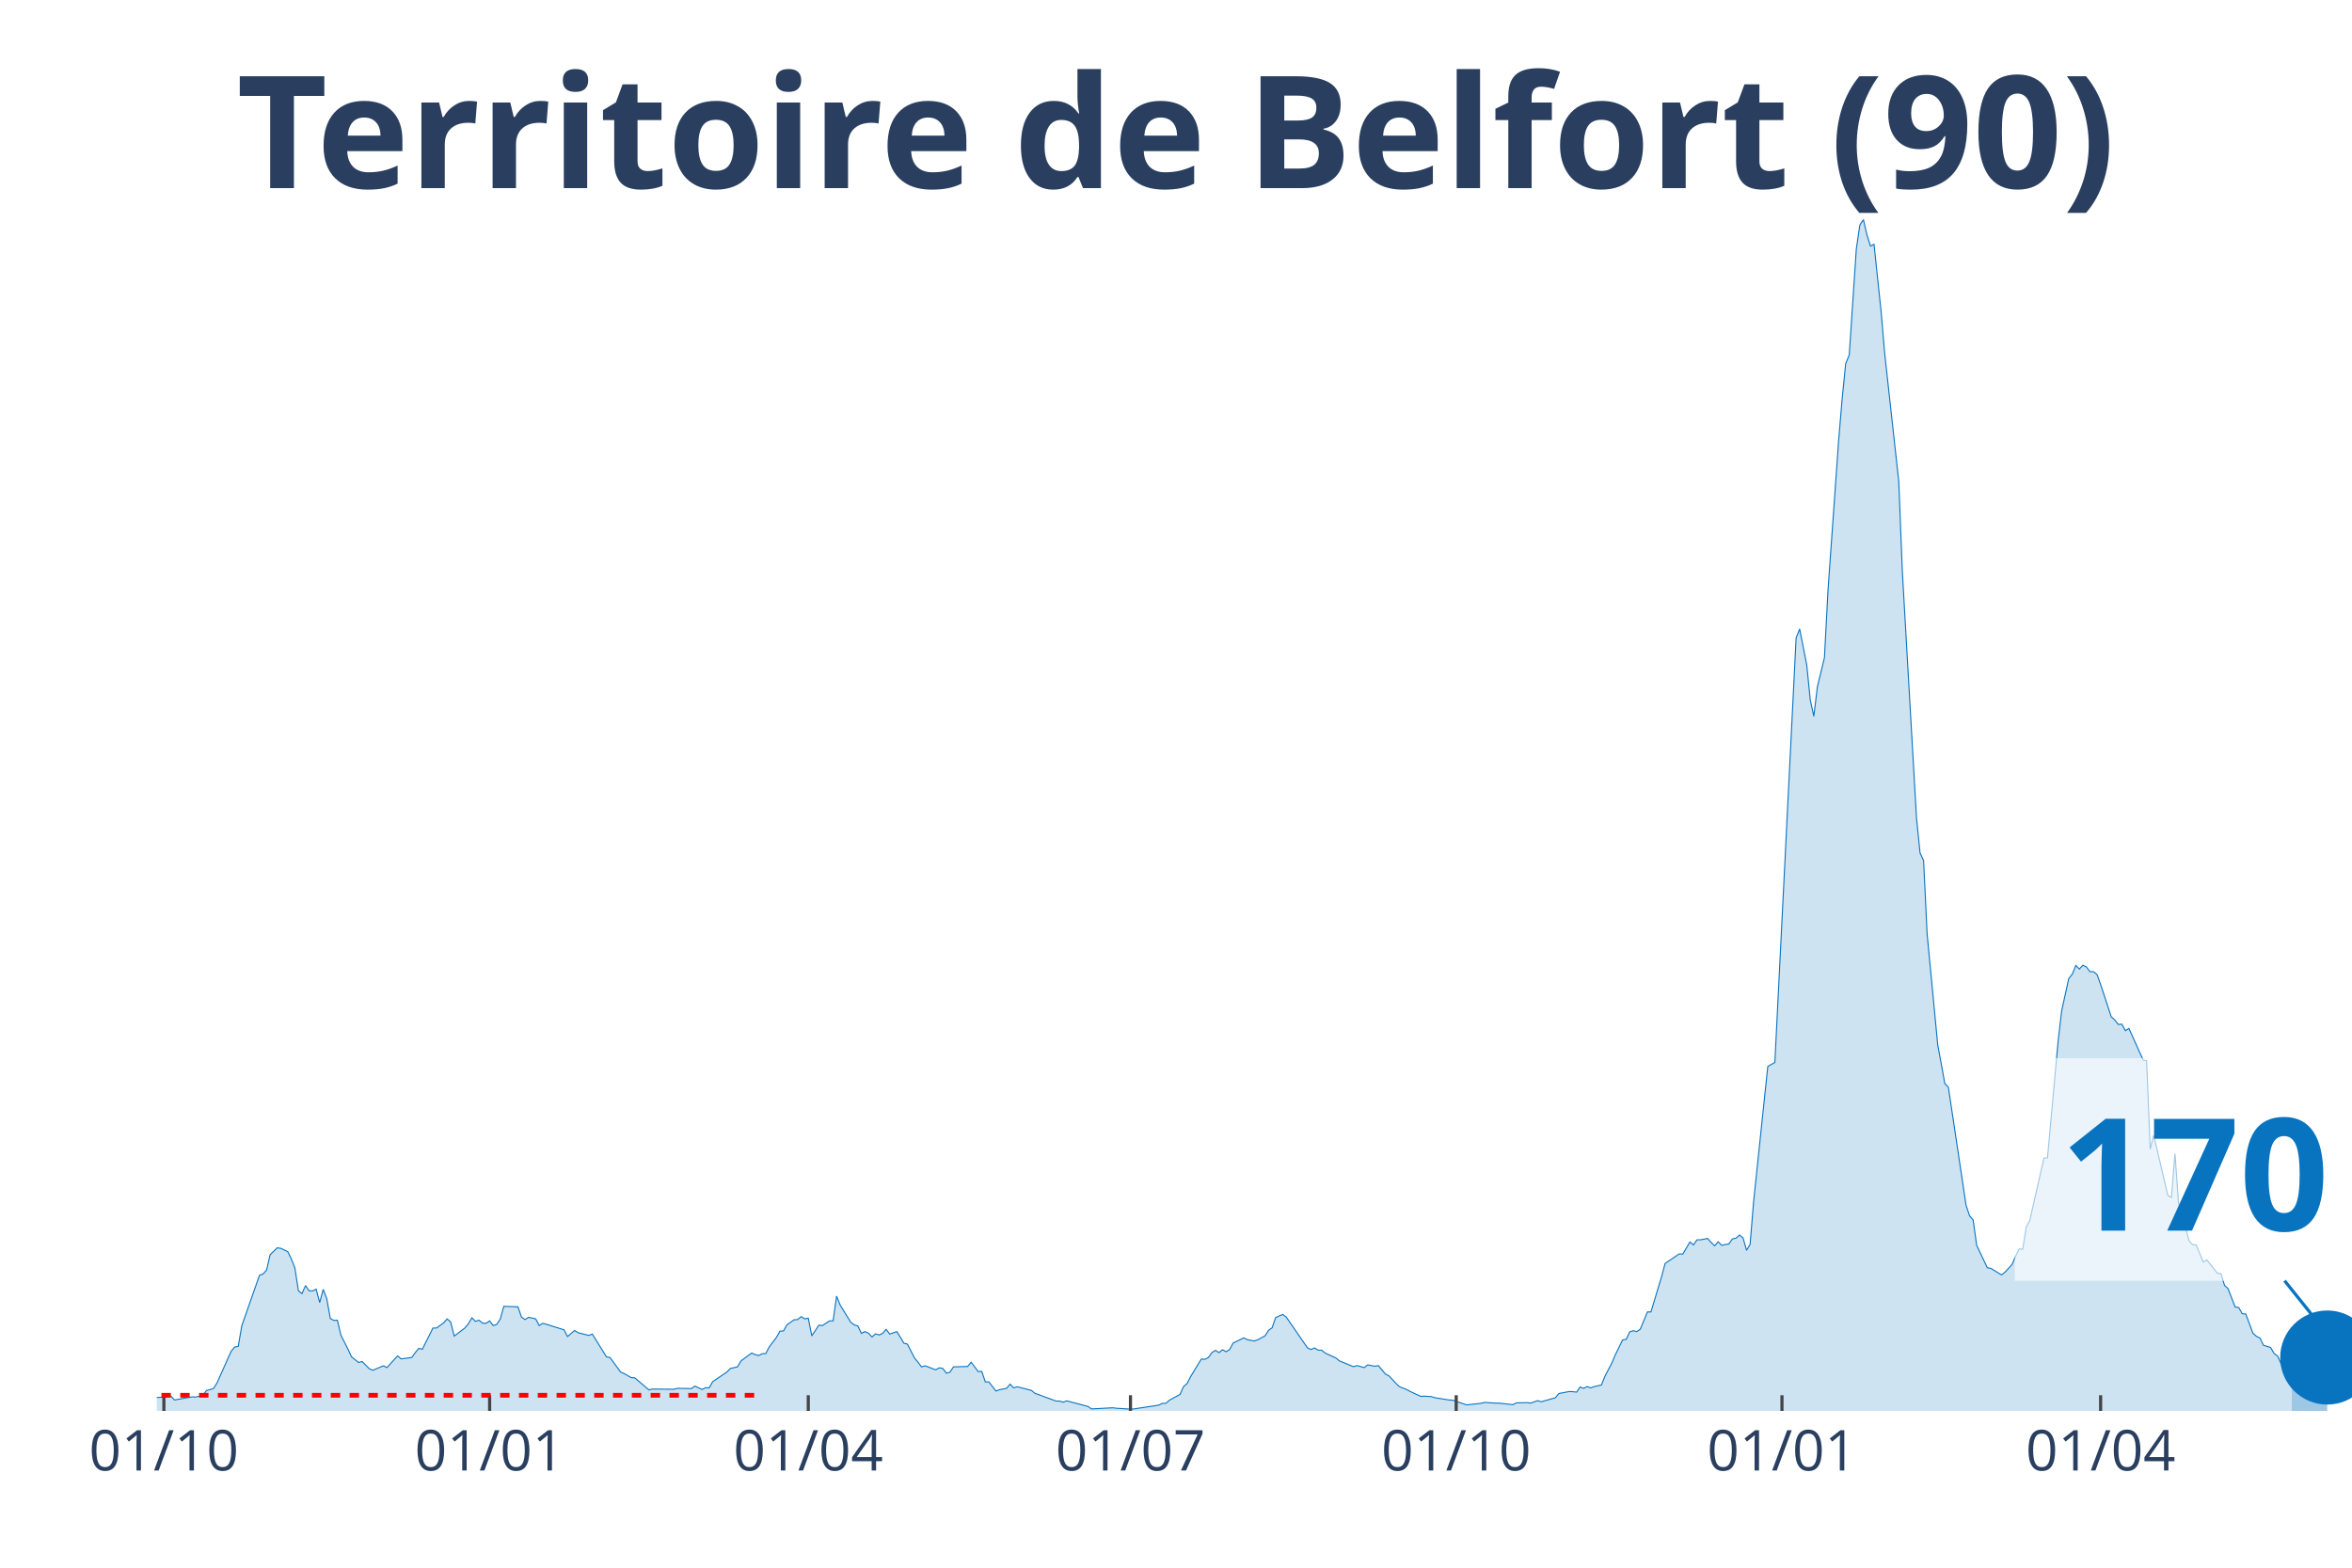
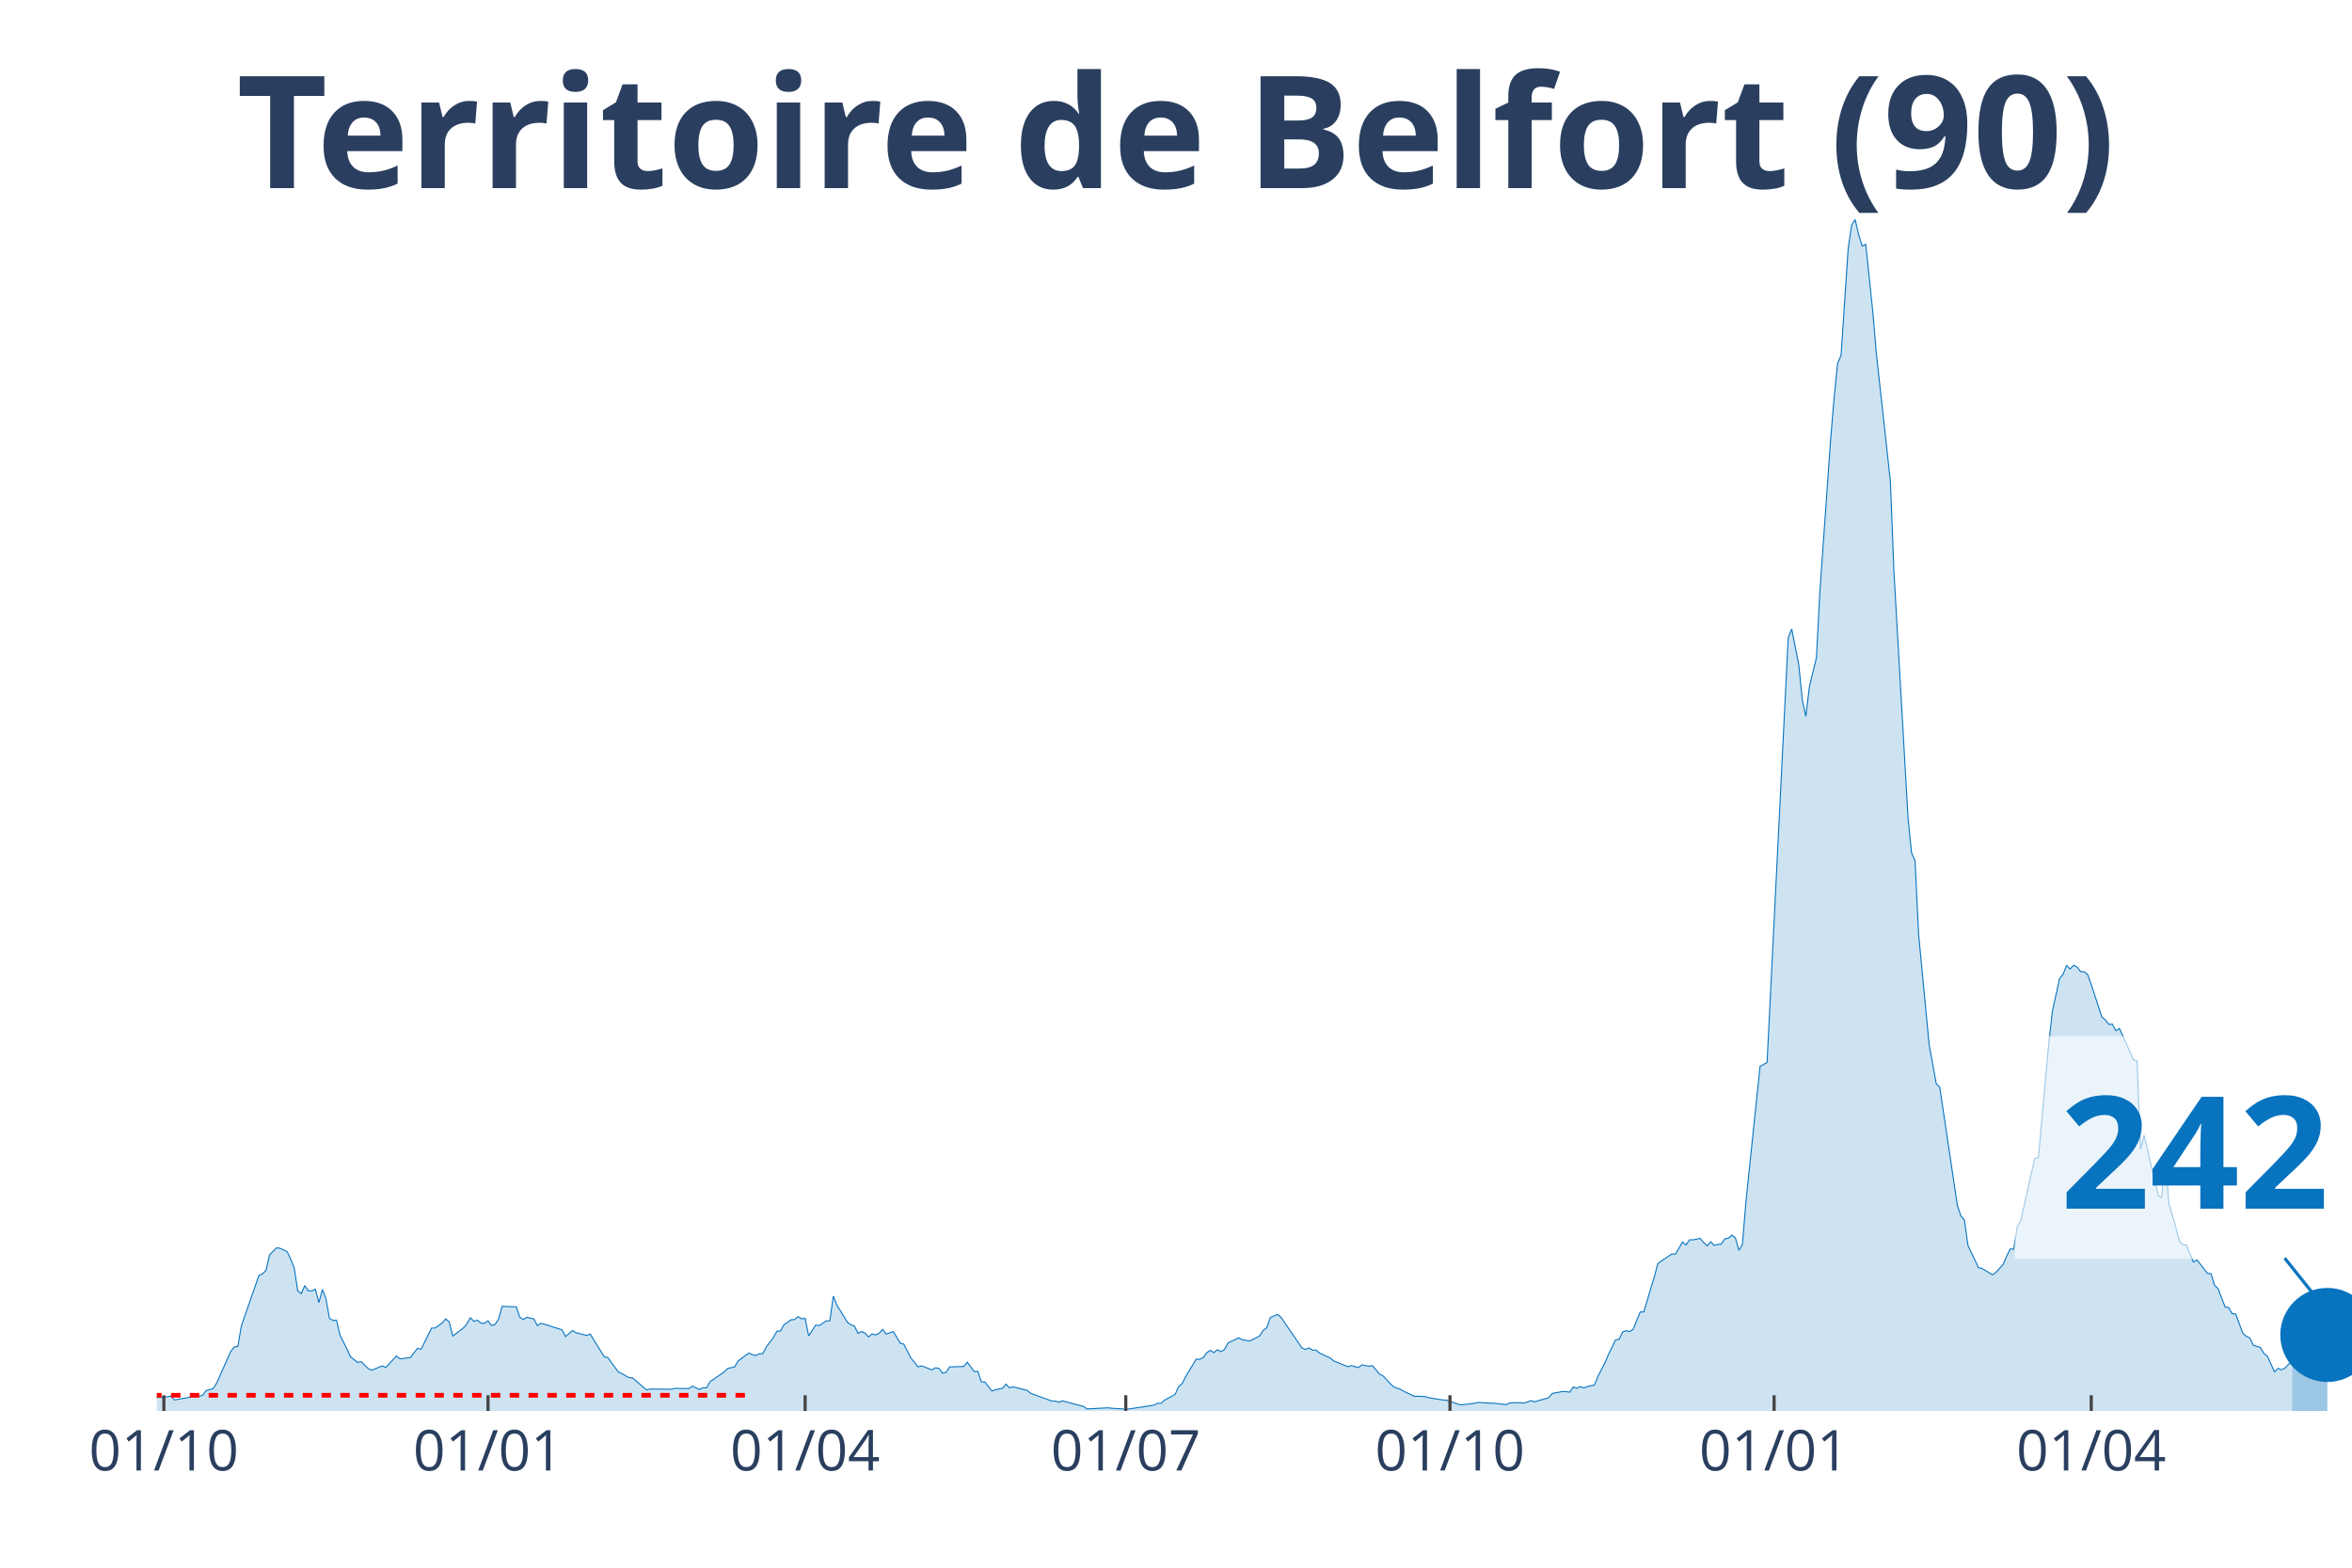
<svg xmlns="http://www.w3.org/2000/svg" class="main-svg" width="1125" height="750" style="" viewBox="0 0 750 500">
  <rect x="0" y="0" width="750" height="500" style="fill: rgb(0, 0, 0); fill-opacity: 0;" />
-   <defs id="defs-ec18e0">
+   <defs id="defs-af0398">
    <g class="clips">
-       <clipPath id="clipec18e0xyplot" class="plotclip">
+       <clipPath id="clipaf0398xyplot" class="plotclip">
        <rect width="700" height="380" />
      </clipPath>
-       <clipPath class="axesclip" id="clipec18e0x">
+       <clipPath class="axesclip" id="clipaf0398x">
        <rect x="50" y="0" width="700" height="500" />
      </clipPath>
-       <clipPath class="axesclip" id="clipec18e0y">
+       <clipPath class="axesclip" id="clipaf0398y">
        <rect x="0" y="70" width="750" height="380" />
      </clipPath>
-       <clipPath class="axesclip" id="clipec18e0xy">
+       <clipPath class="axesclip" id="clipaf0398xy">
        <rect x="50" y="70" width="700" height="380" />
      </clipPath>
    </g>
    <g class="gradients" />
  </defs>
  <g class="bglayer">
    <rect class="bg" x="50" y="70" width="700" height="380" style="fill: rgb(0, 0, 0); fill-opacity: 0; stroke-width: 0;" />
  </g>
  <g class="layer-below">
    <g class="imagelayer" />
    <g class="shapelayer" />
  </g>
  <g class="cartesianlayer">
    <g class="subplot xy">
      <g class="layer-subplot">
        <g class="shapelayer" />
        <g class="imagelayer" />
      </g>
      <g class="gridlayer">
        <g class="x">
-           <path class="xgrid crisp" transform="translate(52.26,0)" d="M0,70v380" style="stroke: rgb(255, 255, 255); stroke-opacity: 1; stroke-width: 1px;" />
-           <path class="xgrid crisp" transform="translate(156.13,0)" d="M0,70v380" style="stroke: rgb(255, 255, 255); stroke-opacity: 1; stroke-width: 1px;" />
-           <path class="xgrid crisp" transform="translate(257.74,0)" d="M0,70v380" style="stroke: rgb(255, 255, 255); stroke-opacity: 1; stroke-width: 1px;" />
-           <path class="xgrid crisp" transform="translate(360.48,0)" d="M0,70v380" style="stroke: rgb(255, 255, 255); stroke-opacity: 1; stroke-width: 1px;" />
-           <path class="xgrid crisp" transform="translate(464.35,0)" d="M0,70v380" style="stroke: rgb(255, 255, 255); stroke-opacity: 1; stroke-width: 1px;" />
-           <path class="xgrid crisp" transform="translate(568.23,0)" d="M0,70v380" style="stroke: rgb(255, 255, 255); stroke-opacity: 1; stroke-width: 1px;" />
-           <path class="xgrid crisp" transform="translate(669.84,0)" d="M0,70v380" style="stroke: rgb(255, 255, 255); stroke-opacity: 1; stroke-width: 1px;" />
+           <path class="xgrid crisp" transform="translate(52.25,0)" d="M0,70v380" style="stroke: rgb(255, 255, 255); stroke-opacity: 1; stroke-width: 1px;" />
+           <path class="xgrid crisp" transform="translate(155.62,0)" d="M0,70v380" style="stroke: rgb(255, 255, 255); stroke-opacity: 1; stroke-width: 1px;" />
+           <path class="xgrid crisp" transform="translate(256.74,0)" d="M0,70v380" style="stroke: rgb(255, 255, 255); stroke-opacity: 1; stroke-width: 1px;" />
+           <path class="xgrid crisp" transform="translate(358.99,0)" d="M0,70v380" style="stroke: rgb(255, 255, 255); stroke-opacity: 1; stroke-width: 1px;" />
+           <path class="xgrid crisp" transform="translate(462.36,0)" d="M0,70v380" style="stroke: rgb(255, 255, 255); stroke-opacity: 1; stroke-width: 1px;" />
+           <path class="xgrid crisp" transform="translate(565.73,0)" d="M0,70v380" style="stroke: rgb(255, 255, 255); stroke-opacity: 1; stroke-width: 1px;" />
+           <path class="xgrid crisp" transform="translate(666.85,0)" d="M0,70v380" style="stroke: rgb(255, 255, 255); stroke-opacity: 1; stroke-width: 1px;" />
        </g>
        <g class="y" />
      </g>
      <g class="zerolinelayer" />
      <path class="xlines-below" />
      <path class="ylines-below" />
      <g class="overlines-below" />
      <g class="xaxislayer-below" />
      <g class="yaxislayer-below" />
      <g class="overaxes-below" />
-       <g class="plot" transform="translate(50, 70)" clip-path="url('#clipec18e0xyplot')">
+       <g class="plot" transform="translate(50, 70)" clip-path="url('#clipaf0398xyplot')">
        <g class="scatterlayer mlayer">
-           <g class="trace scatter trace242fd1" style="stroke-miterlimit: 2;">
+           <g class="trace scatter trace37a4bc" style="stroke-miterlimit: 2;">
            <g class="fills">
              <g>
-                 <path class="js-fill" d="M680.81,380L-153.55,380L-153.55,379.07L-142.26,379.22L-141.13,379.22L-56.45,378.65L-55.32,378.65L-47.42,377.93L-46.29,377.79L-36.13,377.43L-35,377.36L-25.97,376.72L-24.84,375.8L-23.71,374.44L-22.58,374.73L-20.32,374.44L-19.19,373.94L-12.42,376.01L-11.29,376.44L-3.39,377.15L-2.26,375.87L1.13,375.65L2.26,375.65L4.52,375.3L5.65,376.51L11.29,375.51L12.42,375.58L14.68,375.01L15.81,373.52L18.06,372.87L19.19,371.09L23.71,360.98L24.84,359.62L25.97,359.41L27.1,352.85L32.74,336.75L33.87,336.32L35,335.11L36.13,330.19L38.39,327.98L39.52,328.13L41.77,329.2L42.9,331.55L44.03,334.4L45.16,341.67L46.29,342.59L47.42,340.03L48.55,341.67L49.68,341.74L50.81,341.17L51.94,345.44L53.06,341.24L54.19,344.16L55.32,350.5L56.45,351.14L57.58,351.07L58.71,355.84L60.97,360.33L62.1,362.76L64.35,364.54L65.48,364.25L67.74,366.53L68.87,367.03L72.26,365.61L73.39,366.18L76.77,362.47L77.9,363.4L81.29,362.97L82.42,361.4L83.55,360.05L84.68,360.33L88.06,353.56L89.19,353.56L91.45,351.93L92.58,350.64L93.71,351.64L94.84,356.13L98.23,353.56L99.35,352.21L100.48,350.29L101.61,351.43L102.74,351.07L103.87,352L105,352.07L106.13,351.28L107.26,352.78L108.39,352.42L109.52,350.71L110.65,346.65L115.16,346.8L116.29,350.07L117.42,350.86L118.55,350.14L120.81,350.64L121.94,352.78L123.06,352.07L124.19,352.35L129.84,354.13L130.97,356.27L133.23,354.35L134.35,355.06L137.74,355.92L138.87,355.49L143.39,362.76L144.52,362.97L147.9,367.6L149.03,368.1L151.29,369.38L152.42,369.45L156.94,373.3L158.06,373.02L164.84,373.09L165.97,372.8L170.48,372.87L171.61,372.09L173.87,373.16L175,372.59L176.13,372.66L177.26,370.67L181.77,367.6L182.9,366.46L185.16,365.96L186.29,364.04L189.68,361.55L190.81,362.04L191.94,362.33L193.06,361.76L194.19,361.69L195.32,359.55L197.58,356.56L198.71,354.56L199.84,354.49L200.97,352.5L203.23,350.93L204.35,350.86L205.48,349.93L206.61,350.64L207.74,350.43L208.87,356.06L211.13,352.64L212.26,352.78L214.52,351.28L215.65,351.28L216.77,343.38L217.9,346.23L221.29,351.71L222.42,352.57L223.55,352.92L224.68,355.27L225.81,354.7L226.94,355.2L228.06,356.41L229.19,355.42L230.32,355.77L231.45,355.27L232.58,353.99L233.71,355.49L235.97,354.7L237.1,356.49L238.23,358.41L239.35,358.69L241.61,363.11L242.74,364.47L243.87,365.96L245,365.61L248.39,366.89L249.52,366.25L250.65,366.46L251.77,367.96L252.9,367.67L254.03,365.96L258.55,365.82L259.68,364.47L261.94,367.46L263.06,367.39L264.19,370.74L265.32,370.74L267.58,373.66L268.71,373.23L270.97,372.8L272.1,371.45L273.23,372.66L274.35,372.3L278.87,373.44L280,374.37L286.77,376.86L287.9,376.86L289.03,377.22L290.16,376.79L296.94,378.57L298.06,379.36L304.84,379L305.97,379.14L310.48,379.43L311.61,379.36L319.52,378.15L320.65,377.58L321.77,377.58L322.9,376.58L326.29,374.73L327.42,372.23L328.55,371.24L329.68,369.03L333.06,363.47L334.19,363.54L335.32,362.97L336.45,361.4L337.58,360.69L338.71,361.4L339.84,360.48L340.97,361.12L342.1,360.41L343.23,358.34L346.61,356.7L347.74,357.27L350,357.7L351.13,357.27L353.39,356.06L354.52,354.28L355.65,353.49L356.77,350.22L359.03,349.22L360.16,350.07L366.94,359.91L368.06,360.41L369.19,359.91L370.32,360.62L371.45,360.62L372.58,361.55L375.97,363.11L377.1,364.04L381.61,365.89L382.74,365.54L385,366.18L386.13,365.32L388.39,365.75L389.52,365.54L391.77,368.24L392.9,368.81L395.16,371.24L396.29,372.3L398.55,373.16L399.68,373.8L403.06,375.37L404.19,375.3L406.45,375.44L407.58,375.8L412.1,376.51L413.23,376.58L416.61,377.72L417.74,378.08L422.26,377.58L423.39,377.29L426.77,377.51L427.9,377.51L432.42,378L433.55,377.43L436.94,377.36L438.06,377.51L440.32,376.72L441.45,377.08L445.97,375.8L447.1,374.44L450.48,373.8L451.61,373.87L452.74,374.01L453.87,372.38L455,372.8L456.13,372.23L457.26,372.66L458.39,372.23L460.65,371.73L461.77,368.96L464.03,364.61L465.16,361.97L467.42,357.34L468.55,357.2L469.68,354.78L470.81,354.42L471.94,354.7L473.06,353.92L475.32,348.43L476.45,348.43L479.84,337.18L480.97,332.97L485.48,329.91L486.61,329.98L488.87,326.13L490,327.06L491.13,325.42L492.26,325.42L494.52,324.99L495.65,326.27L496.77,327.34L497.9,326.06L499.03,327.2L500.16,326.92L501.29,326.77L502.42,325.13L503.55,324.92L504.68,323.92L505.81,324.78L506.94,328.77L508.06,326.92L509.19,313.23L513.71,270.13L514.84,269.48L515.97,268.84L517.1,246.18L522.74,133.46L523.87,130.61L526.13,142.08L527.26,153.27L528.39,158.47L529.52,149.06L531.77,139.8L532.9,118.42L536.29,70.61L537.42,57.22L538.55,45.96L539.68,43.25L541.94,9.41L543.06,1.78L544.19,0L545.32,4.92L546.45,8.48L547.58,7.91L549.84,29.36L550.97,42.61L555.48,83.58L556.61,112.23L561.13,190.89L562.26,202.01L563.39,204.5L564.52,227.94L567.9,263.29L569.03,269.34L570.16,275.61L571.29,276.75L576.94,314.45L578.06,317.79L579.19,319.08L580.32,327.2L583.71,334.33L584.84,334.54L588.23,336.61L589.35,335.75L591.61,333.26L592.74,330.62L593.87,328.34L595,328.41L596.13,321.29L597.26,319.22L601.77,299.34L602.9,299.27L606.29,262.07L607.42,252.38L609.68,242.12L610.81,240.7L611.94,237.92L613.06,239.06L614.19,237.85L615.32,238.42L616.45,239.91L617.58,239.91L618.71,240.84L619.84,243.98L623.23,254.31L624.35,255.3L625.48,256.73L626.61,256.66L627.74,258.72L628.87,258.01L633.39,268.06L634.52,268.34L635.65,296.49L636.77,292.07L641.29,311.31L642.42,311.88L643.55,297.91L644.68,313.66L646.94,321.43L648.06,325.78L649.19,326.99L650.32,327.06L652.58,332.54L653.71,331.83L657.1,336.11L658.23,336.25L659.35,339.95L660.48,341.02L662.74,346.87L663.87,347.01L665,349L666.13,349.08L668.39,355.2L669.52,356.2L670.65,356.77L671.77,359.05L674.03,359.76L675.16,361.69L676.29,362.54L677.42,365.04L678.55,367.53L679.68,366.46L680.81,366.89" style="fill: rgb(8, 115, 191); fill-opacity: 0.2; stroke-width: 0;" />
+                 <path class="js-fill" d="M680.9,380L-152.81,380L-152.81,379.07L-141.57,379.22L-140.45,379.22L-56.18,378.65L-55.06,378.65L-47.19,377.93L-46.07,377.79L-35.96,377.43L-34.83,377.36L-25.84,376.72L-24.72,375.8L-23.6,374.44L-22.47,374.73L-20.22,374.44L-19.1,373.94L-12.36,376.01L-11.24,376.44L-3.37,377.15L-2.25,375.87L1.12,375.65L2.25,375.65L4.49,375.3L5.62,376.51L11.24,375.51L12.36,375.58L14.61,375.01L15.73,373.52L17.98,372.87L19.1,371.09L23.6,360.98L24.72,359.62L25.84,359.41L26.97,352.85L32.58,336.75L33.71,336.32L34.83,335.11L35.96,330.19L38.2,327.98L39.33,328.13L41.57,329.2L42.7,331.55L43.82,334.4L44.94,341.67L46.07,342.59L47.19,340.03L48.31,341.67L49.44,341.74L50.56,341.17L51.69,345.44L52.81,341.24L53.93,344.16L55.06,350.5L56.18,351.14L57.3,351.07L58.43,355.84L60.67,360.33L61.8,362.76L64.04,364.54L65.17,364.25L67.42,366.53L68.54,367.03L71.91,365.61L73.03,366.18L76.4,362.47L77.53,363.4L80.9,362.97L82.02,361.4L83.15,360.05L84.27,360.33L87.64,353.56L88.76,353.56L91.01,351.93L92.13,350.64L93.26,351.64L94.38,356.13L97.75,353.56L98.88,352.21L100,350.29L101.12,351.43L102.25,351.07L103.37,352L104.49,352.07L105.62,351.28L106.74,352.78L107.87,352.42L108.99,350.71L110.11,346.65L114.61,346.8L115.73,350.07L116.85,350.86L117.98,350.14L120.22,350.64L121.35,352.78L122.47,352.07L123.6,352.35L129.21,354.13L130.34,356.27L132.58,354.35L133.71,355.06L137.08,355.92L138.2,355.49L142.7,362.76L143.82,362.97L147.19,367.6L148.31,368.1L150.56,369.38L151.69,369.45L156.18,373.3L157.3,373.02L164.04,373.09L165.17,372.8L169.66,372.87L170.79,372.09L173.03,373.16L174.16,372.59L175.28,372.66L176.4,370.67L180.9,367.6L182.02,366.46L184.27,365.96L185.39,364.04L188.76,361.55L189.89,362.04L191.01,362.33L192.13,361.76L193.26,361.69L194.38,359.55L196.63,356.56L197.75,354.56L198.88,354.49L200,352.5L202.25,350.93L203.37,350.86L204.49,349.93L205.62,350.64L206.74,350.43L207.87,356.06L210.11,352.64L211.24,352.78L213.48,351.28L214.61,351.28L215.73,343.38L216.85,346.23L220.22,351.71L221.35,352.57L222.47,352.92L223.6,355.27L224.72,354.7L225.84,355.2L226.97,356.41L228.09,355.42L229.21,355.77L230.34,355.27L231.46,353.99L232.58,355.49L234.83,354.7L235.96,356.49L237.08,358.41L238.2,358.69L240.45,363.11L241.57,364.47L242.7,365.96L243.82,365.61L247.19,366.89L248.31,366.25L249.44,366.46L250.56,367.96L251.69,367.67L252.81,365.96L257.3,365.82L258.43,364.47L260.67,367.46L261.8,367.39L262.92,370.74L264.04,370.74L266.29,373.66L267.42,373.23L269.66,372.8L270.79,371.45L271.91,372.66L273.03,372.3L277.53,373.44L278.65,374.37L285.39,376.86L286.52,376.86L287.64,377.22L288.76,376.79L295.51,378.57L296.63,379.36L303.37,379L304.49,379.14L308.99,379.43L310.11,379.36L317.98,378.15L319.1,377.58L320.22,377.58L321.35,376.58L324.72,374.73L325.84,372.23L326.97,371.24L328.09,369.03L331.46,363.47L332.58,363.54L333.71,362.97L334.83,361.4L335.96,360.69L337.08,361.4L338.2,360.48L339.33,361.12L340.45,360.41L341.57,358.34L344.94,356.7L346.07,357.27L348.31,357.7L349.44,357.27L351.69,356.06L352.81,354.28L353.93,353.49L355.06,350.22L357.3,349.22L358.43,350.07L365.17,359.91L366.29,360.41L367.42,359.91L368.54,360.62L369.66,360.62L370.79,361.55L374.16,363.11L375.28,364.04L379.78,365.89L380.9,365.54L383.15,366.18L384.27,365.32L386.52,365.75L387.64,365.54L389.89,368.24L391.01,368.81L393.26,371.24L394.38,372.3L396.63,373.16L397.75,373.8L401.12,375.37L402.25,375.3L404.49,375.44L405.62,375.8L410.11,376.51L411.24,376.58L414.61,377.72L415.73,378.08L420.22,377.58L421.35,377.29L424.72,377.51L425.84,377.51L430.34,378L431.46,377.43L434.83,377.36L435.96,377.51L438.2,376.72L439.33,377.08L443.82,375.8L444.94,374.44L448.31,373.8L449.44,373.87L450.56,374.01L451.69,372.38L452.81,372.8L453.93,372.23L455.06,372.66L456.18,372.23L458.43,371.73L459.55,368.96L461.8,364.61L462.92,361.97L465.17,357.34L466.29,357.2L467.42,354.78L468.54,354.42L469.66,354.7L470.79,353.92L473.03,348.43L474.16,348.43L477.53,337.18L478.65,332.97L483.15,329.91L484.27,329.98L486.52,326.13L487.64,327.06L488.76,325.42L489.89,325.42L492.13,324.99L493.26,326.27L494.38,327.34L495.51,326.06L496.63,327.2L497.75,326.92L498.88,326.77L500,325.13L501.12,324.92L502.25,323.92L503.37,324.78L504.49,328.77L505.62,326.92L506.74,313.23L511.24,270.13L512.36,269.48L513.48,268.84L514.61,246.18L520.22,133.46L521.35,130.61L523.6,142.08L524.72,153.27L525.84,158.47L526.97,149.06L529.21,139.8L530.34,118.42L533.71,70.61L534.83,57.22L535.96,45.96L537.08,43.25L539.33,9.41L540.45,1.78L541.57,0L542.7,4.92L543.82,8.48L544.94,7.91L547.19,29.36L548.31,42.61L552.81,83.58L553.93,112.23L558.43,190.89L559.55,202.01L560.67,204.5L561.8,227.94L565.17,263.29L566.29,269.34L567.42,275.61L568.54,276.75L574.16,314.45L575.28,317.79L576.4,319.08L577.53,327.2L580.9,334.33L582.02,334.54L585.39,336.61L586.52,335.75L588.76,333.26L589.89,330.62L591.01,328.34L592.13,328.41L593.26,321.29L594.38,319.22L598.88,299.34L600,299.27L603.37,262.07L604.49,252.38L606.74,242.12L607.87,240.7L608.99,237.92L610.11,239.06L611.24,237.85L612.36,238.42L613.48,239.91L614.61,239.91L615.73,240.84L616.85,243.98L620.22,254.31L621.35,255.3L622.47,256.73L623.6,256.66L624.72,258.72L625.84,258.01L630.34,268.06L631.46,268.34L632.58,296.49L633.71,292.07L638.2,311.31L639.33,311.88L640.45,297.91L641.57,313.66L643.82,321.43L644.94,325.78L646.07,326.99L647.19,327.06L649.44,332.54L650.56,331.83L653.93,336.11L655.06,336.25L656.18,339.95L657.3,341.02L659.55,346.87L660.67,347.01L661.8,349L662.92,349.08L665.17,355.2L666.29,356.2L667.42,356.77L668.54,359.05L670.79,359.76L671.91,361.69L673.03,362.54L674.16,365.04L675.28,367.53L676.4,366.46L677.53,366.89L678.65,366.32L680.9,363.9" style="fill: rgb(8, 115, 191); fill-opacity: 0.2; stroke-width: 0;" />
              </g>
            </g>
            <g class="errorbars" />
            <g class="lines">
-               <path class="js-line" d="M-153.55,379.07L-142.26,379.22L-141.13,379.22L-56.45,378.65L-55.32,378.65L-47.42,377.93L-46.29,377.79L-36.13,377.43L-35,377.36L-25.97,376.72L-24.84,375.8L-23.71,374.44L-22.58,374.73L-20.32,374.44L-19.19,373.94L-12.42,376.01L-11.29,376.44L-3.39,377.15L-2.26,375.87L1.13,375.65L2.26,375.65L4.52,375.3L5.65,376.51L11.29,375.51L12.42,375.58L14.68,375.01L15.81,373.52L18.06,372.87L19.19,371.09L23.71,360.98L24.84,359.62L25.97,359.41L27.1,352.85L32.74,336.75L33.87,336.32L35,335.11L36.13,330.19L38.39,327.98L39.52,328.13L41.77,329.2L42.9,331.55L44.03,334.4L45.16,341.67L46.29,342.59L47.42,340.03L48.55,341.67L49.68,341.74L50.81,341.17L51.94,345.44L53.06,341.24L54.19,344.16L55.32,350.5L56.45,351.14L57.58,351.07L58.71,355.84L60.97,360.33L62.1,362.76L64.35,364.54L65.48,364.25L67.74,366.53L68.87,367.03L72.26,365.61L73.39,366.18L76.77,362.47L77.9,363.4L81.29,362.97L82.42,361.4L83.55,360.05L84.68,360.33L88.06,353.56L89.19,353.56L91.45,351.93L92.58,350.64L93.71,351.64L94.84,356.13L98.23,353.56L99.35,352.21L100.48,350.29L101.61,351.43L102.74,351.07L103.87,352L105,352.07L106.13,351.28L107.26,352.78L108.39,352.42L109.52,350.71L110.65,346.65L115.16,346.8L116.29,350.07L117.42,350.86L118.55,350.14L120.81,350.64L121.94,352.78L123.06,352.07L124.19,352.35L129.84,354.13L130.97,356.27L133.23,354.35L134.35,355.06L137.74,355.92L138.87,355.49L143.39,362.76L144.52,362.97L147.9,367.6L149.03,368.1L151.29,369.38L152.42,369.45L156.94,373.3L158.06,373.02L164.84,373.09L165.97,372.8L170.48,372.87L171.61,372.09L173.87,373.16L175,372.59L176.13,372.66L177.26,370.67L181.77,367.6L182.9,366.46L185.16,365.96L186.29,364.04L189.68,361.55L190.81,362.04L191.94,362.33L193.06,361.76L194.19,361.69L195.32,359.55L197.58,356.56L198.71,354.56L199.84,354.49L200.97,352.5L203.23,350.93L204.35,350.86L205.48,349.93L206.61,350.64L207.74,350.43L208.87,356.06L211.13,352.64L212.26,352.78L214.52,351.28L215.65,351.28L216.77,343.38L217.9,346.23L221.29,351.71L222.42,352.57L223.55,352.92L224.68,355.27L225.81,354.7L226.94,355.2L228.06,356.41L229.19,355.42L230.32,355.77L231.45,355.27L232.58,353.99L233.71,355.49L235.97,354.7L237.1,356.49L238.23,358.41L239.35,358.69L241.61,363.11L242.74,364.47L243.87,365.96L245,365.61L248.39,366.89L249.52,366.25L250.65,366.46L251.77,367.96L252.9,367.67L254.03,365.96L258.55,365.82L259.68,364.47L261.94,367.46L263.06,367.39L264.19,370.74L265.32,370.74L267.58,373.66L268.71,373.23L270.97,372.8L272.1,371.45L273.23,372.66L274.35,372.3L278.87,373.44L280,374.37L286.77,376.86L287.9,376.86L289.03,377.22L290.16,376.79L296.94,378.57L298.06,379.36L304.84,379L305.97,379.14L310.48,379.43L311.61,379.36L319.52,378.15L320.65,377.58L321.77,377.58L322.9,376.58L326.29,374.73L327.42,372.23L328.55,371.24L329.68,369.03L333.06,363.47L334.19,363.54L335.32,362.97L336.45,361.4L337.58,360.69L338.71,361.4L339.84,360.48L340.97,361.12L342.1,360.41L343.23,358.34L346.61,356.7L347.74,357.27L350,357.7L351.13,357.27L353.39,356.06L354.52,354.28L355.65,353.49L356.77,350.22L359.03,349.22L360.16,350.07L366.94,359.91L368.06,360.41L369.19,359.91L370.32,360.62L371.45,360.62L372.58,361.55L375.97,363.11L377.1,364.04L381.61,365.89L382.74,365.54L385,366.18L386.13,365.32L388.39,365.75L389.52,365.54L391.77,368.24L392.9,368.81L395.16,371.24L396.29,372.3L398.55,373.16L399.68,373.8L403.06,375.37L404.19,375.3L406.45,375.44L407.58,375.8L412.1,376.51L413.23,376.58L416.61,377.72L417.74,378.08L422.26,377.58L423.39,377.29L426.77,377.51L427.9,377.51L432.42,378L433.55,377.43L436.94,377.36L438.06,377.51L440.32,376.72L441.45,377.08L445.97,375.8L447.1,374.44L450.48,373.8L451.61,373.87L452.74,374.01L453.87,372.38L455,372.8L456.13,372.23L457.26,372.66L458.39,372.23L460.65,371.73L461.77,368.96L464.03,364.61L465.16,361.97L467.42,357.34L468.55,357.2L469.68,354.78L470.81,354.42L471.94,354.7L473.06,353.92L475.32,348.43L476.45,348.43L479.84,337.18L480.97,332.97L485.48,329.91L486.61,329.98L488.87,326.13L490,327.06L491.13,325.42L492.26,325.42L494.52,324.99L495.65,326.27L496.77,327.34L497.9,326.06L499.03,327.2L500.16,326.92L501.29,326.77L502.42,325.13L503.55,324.92L504.68,323.92L505.81,324.78L506.94,328.77L508.06,326.92L509.19,313.23L513.71,270.13L514.84,269.48L515.97,268.84L517.1,246.18L522.74,133.46L523.87,130.61L526.13,142.08L527.26,153.27L528.39,158.47L529.52,149.06L531.77,139.8L532.9,118.42L536.29,70.61L537.42,57.22L538.55,45.96L539.68,43.25L541.94,9.41L543.06,1.78L544.19,0L545.32,4.92L546.45,8.48L547.58,7.91L549.84,29.36L550.97,42.61L555.48,83.58L556.61,112.23L561.13,190.89L562.26,202.01L563.39,204.5L564.52,227.94L567.9,263.29L569.03,269.34L570.16,275.61L571.29,276.75L576.94,314.45L578.06,317.79L579.19,319.08L580.32,327.2L583.71,334.33L584.84,334.54L588.23,336.61L589.35,335.75L591.61,333.26L592.74,330.62L593.87,328.34L595,328.41L596.13,321.29L597.26,319.22L601.77,299.34L602.9,299.27L606.29,262.07L607.42,252.38L609.68,242.12L610.81,240.7L611.94,237.92L613.06,239.06L614.19,237.85L615.32,238.42L616.45,239.91L617.58,239.91L618.71,240.84L619.84,243.98L623.23,254.31L624.35,255.3L625.48,256.73L626.61,256.66L627.74,258.72L628.87,258.01L633.39,268.06L634.52,268.34L635.65,296.49L636.77,292.07L641.29,311.31L642.42,311.88L643.55,297.91L644.68,313.66L646.94,321.43L648.06,325.78L649.19,326.99L650.32,327.06L652.58,332.54L653.71,331.83L657.1,336.11L658.23,336.25L659.35,339.95L660.48,341.02L662.74,346.87L663.87,347.01L665,349L666.13,349.08L668.39,355.2L669.52,356.2L670.65,356.77L671.77,359.05L674.03,359.76L675.16,361.69L676.29,362.54L677.42,365.04L678.55,367.53L679.68,366.46L680.81,366.89" style="vector-effect: non-scaling-stroke; fill: none; stroke: rgb(8, 115, 191); stroke-opacity: 1; stroke-width: 0.5px; opacity: 1;" />
+               <path class="js-line" d="M-152.81,379.07L-141.57,379.22L-140.45,379.22L-56.18,378.65L-55.06,378.65L-47.19,377.93L-46.07,377.79L-35.96,377.43L-34.83,377.36L-25.84,376.72L-24.72,375.8L-23.6,374.44L-22.47,374.73L-20.22,374.44L-19.1,373.94L-12.36,376.01L-11.24,376.44L-3.37,377.15L-2.25,375.87L1.12,375.65L2.25,375.65L4.49,375.3L5.62,376.51L11.24,375.51L12.36,375.58L14.61,375.01L15.73,373.52L17.98,372.87L19.1,371.09L23.6,360.98L24.72,359.62L25.84,359.41L26.97,352.85L32.58,336.75L33.71,336.32L34.83,335.11L35.96,330.19L38.2,327.98L39.33,328.13L41.57,329.2L42.7,331.55L43.82,334.4L44.94,341.67L46.07,342.59L47.19,340.03L48.31,341.67L49.44,341.74L50.56,341.17L51.69,345.44L52.81,341.24L53.93,344.16L55.06,350.5L56.18,351.14L57.3,351.07L58.43,355.84L60.67,360.33L61.8,362.76L64.04,364.54L65.17,364.25L67.42,366.53L68.54,367.03L71.91,365.61L73.03,366.18L76.4,362.47L77.53,363.4L80.9,362.97L82.02,361.4L83.15,360.05L84.27,360.33L87.64,353.56L88.76,353.56L91.01,351.93L92.13,350.64L93.26,351.64L94.38,356.13L97.75,353.56L98.88,352.21L100,350.29L101.12,351.43L102.25,351.07L103.37,352L104.49,352.07L105.62,351.28L106.74,352.78L107.87,352.42L108.99,350.71L110.11,346.65L114.61,346.8L115.73,350.07L116.85,350.86L117.98,350.14L120.22,350.64L121.35,352.78L122.47,352.07L123.6,352.35L129.21,354.13L130.34,356.27L132.58,354.35L133.71,355.06L137.08,355.92L138.2,355.49L142.7,362.76L143.82,362.97L147.19,367.6L148.31,368.1L150.56,369.38L151.69,369.45L156.18,373.3L157.3,373.02L164.04,373.09L165.17,372.8L169.66,372.87L170.79,372.09L173.03,373.16L174.16,372.59L175.28,372.66L176.4,370.67L180.9,367.6L182.02,366.46L184.27,365.96L185.39,364.04L188.76,361.55L189.89,362.04L191.01,362.33L192.13,361.76L193.26,361.69L194.38,359.55L196.63,356.56L197.75,354.56L198.88,354.49L200,352.5L202.25,350.93L203.37,350.86L204.49,349.93L205.62,350.64L206.74,350.43L207.87,356.06L210.11,352.64L211.24,352.78L213.48,351.28L214.61,351.28L215.73,343.38L216.85,346.23L220.22,351.71L221.35,352.57L222.47,352.92L223.6,355.27L224.72,354.7L225.84,355.2L226.97,356.41L228.09,355.42L229.21,355.77L230.34,355.27L231.46,353.99L232.58,355.49L234.83,354.7L235.96,356.49L237.08,358.41L238.2,358.69L240.45,363.11L241.57,364.47L242.7,365.96L243.82,365.61L247.19,366.89L248.31,366.25L249.44,366.46L250.56,367.96L251.69,367.67L252.81,365.96L257.3,365.82L258.43,364.47L260.67,367.46L261.8,367.39L262.92,370.74L264.04,370.74L266.29,373.66L267.42,373.23L269.66,372.8L270.79,371.45L271.91,372.66L273.03,372.3L277.53,373.44L278.65,374.37L285.39,376.86L286.52,376.86L287.64,377.22L288.76,376.79L295.51,378.57L296.63,379.36L303.37,379L304.49,379.14L308.99,379.43L310.11,379.36L317.98,378.15L319.1,377.58L320.22,377.58L321.35,376.58L324.72,374.73L325.84,372.23L326.97,371.24L328.09,369.03L331.46,363.47L332.58,363.54L333.71,362.97L334.83,361.4L335.96,360.69L337.08,361.4L338.2,360.48L339.33,361.12L340.45,360.41L341.57,358.34L344.94,356.7L346.07,357.27L348.31,357.7L349.44,357.27L351.69,356.06L352.81,354.28L353.93,353.49L355.06,350.22L357.3,349.22L358.43,350.07L365.17,359.91L366.29,360.41L367.42,359.91L368.54,360.62L369.66,360.62L370.79,361.55L374.16,363.11L375.28,364.04L379.78,365.89L380.9,365.54L383.15,366.18L384.27,365.32L386.52,365.75L387.64,365.54L389.89,368.24L391.01,368.81L393.26,371.24L394.38,372.3L396.63,373.16L397.75,373.8L401.12,375.37L402.25,375.3L404.49,375.44L405.62,375.8L410.11,376.51L411.24,376.58L414.61,377.72L415.73,378.08L420.22,377.58L421.35,377.29L424.72,377.51L425.84,377.51L430.34,378L431.46,377.43L434.83,377.36L435.96,377.51L438.2,376.72L439.33,377.08L443.82,375.8L444.94,374.44L448.31,373.8L449.44,373.87L450.56,374.01L451.69,372.38L452.81,372.8L453.93,372.23L455.06,372.66L456.18,372.23L458.43,371.73L459.55,368.96L461.8,364.61L462.92,361.97L465.17,357.34L466.29,357.2L467.42,354.78L468.54,354.42L469.66,354.7L470.79,353.92L473.03,348.43L474.16,348.43L477.53,337.18L478.65,332.97L483.15,329.91L484.27,329.98L486.52,326.13L487.64,327.06L488.76,325.42L489.89,325.42L492.13,324.99L493.26,326.27L494.38,327.34L495.51,326.06L496.63,327.2L497.75,326.92L498.88,326.77L500,325.13L501.12,324.92L502.25,323.92L503.37,324.78L504.49,328.77L505.62,326.92L506.74,313.23L511.24,270.13L512.36,269.48L513.48,268.84L514.61,246.18L520.22,133.46L521.35,130.61L523.6,142.08L524.72,153.27L525.84,158.47L526.97,149.06L529.21,139.8L530.34,118.42L533.71,70.61L534.83,57.22L535.96,45.96L537.08,43.25L539.33,9.41L540.45,1.78L541.57,0L542.7,4.92L543.82,8.48L544.94,7.91L547.19,29.36L548.31,42.61L552.81,83.58L553.93,112.23L558.43,190.89L559.55,202.01L560.67,204.5L561.8,227.94L565.17,263.29L566.29,269.34L567.42,275.61L568.54,276.75L574.16,314.45L575.28,317.79L576.4,319.08L577.53,327.2L580.9,334.33L582.02,334.54L585.39,336.61L586.52,335.75L588.76,333.26L589.89,330.62L591.01,328.34L592.13,328.41L593.26,321.29L594.38,319.22L598.88,299.34L600,299.27L603.37,262.07L604.49,252.38L606.74,242.12L607.87,240.7L608.99,237.92L610.11,239.06L611.24,237.85L612.36,238.42L613.48,239.91L614.61,239.91L615.73,240.84L616.85,243.98L620.22,254.31L621.35,255.3L622.47,256.73L623.6,256.66L624.72,258.72L625.84,258.01L630.34,268.06L631.46,268.34L632.58,296.49L633.71,292.07L638.2,311.31L639.33,311.88L640.45,297.91L641.57,313.66L643.82,321.43L644.94,325.78L646.07,326.99L647.19,327.06L649.44,332.54L650.56,331.83L653.93,336.11L655.06,336.25L656.18,339.95L657.3,341.02L659.55,346.87L660.67,347.01L661.8,349L662.92,349.08L665.17,355.2L666.29,356.2L667.42,356.77L668.54,359.05L670.79,359.76L671.91,361.69L673.03,362.54L674.16,365.04L675.28,367.53L676.4,366.46L677.53,366.89L678.65,366.32L680.9,363.9" style="vector-effect: non-scaling-stroke; fill: none; stroke: rgb(8, 115, 191); stroke-opacity: 1; stroke-width: 0.5px; opacity: 1;" />
            </g>
            <g class="points" />
            <g class="text" />
          </g>
-           <g class="trace scatter tracefce282" style="stroke-miterlimit: 2;">
+           <g class="trace scatter trace0cdb52" style="stroke-miterlimit: 2;">
            <g class="fills">
              <g>
-                 <path class="js-fill" d="M692.1,380L680.81,380L680.81,366.89L681.94,366.32L683.06,364.47L685.32,363.83L686.45,362.26L687.58,362.69L688.71,361.76L689.84,362.12L690.97,365.75L692.1,362.97" style="fill: rgb(8, 115, 191); fill-opacity: 0.4; stroke-width: 0;" />
+                 <path class="js-fill" d="M692.13,380L680.9,380L680.9,363.9L682.02,363.83L683.15,362.26L684.27,362.69L685.39,361.76L686.52,362.12L687.64,365.75L692.13,355.77" style="fill: rgb(8, 115, 191); fill-opacity: 0.4; stroke-width: 0;" />
              </g>
            </g>
            <g class="errorbars" />
            <g class="lines">
-               <path class="js-line" d="M680.81,366.89L681.94,366.32L683.06,364.47L685.32,363.83L686.45,362.26L687.58,362.69L688.71,361.76L689.84,362.12L690.97,365.75L692.1,362.97" style="vector-effect: non-scaling-stroke; fill: none; stroke: rgb(8, 115, 191); stroke-opacity: 1; stroke-width: 2px; opacity: 1;" />
+               <path class="js-line" d="M680.9,363.9L682.02,363.83L683.15,362.26L684.27,362.69L685.39,361.76L686.52,362.12L687.64,365.75L692.13,355.77" style="vector-effect: non-scaling-stroke; fill: none; stroke: rgb(8, 115, 191); stroke-opacity: 1; stroke-width: 2px; opacity: 1;" />
            </g>
            <g class="points" />
            <g class="text" />
          </g>
-           <g class="trace scatter trace32ee89" style="stroke-miterlimit: 2; opacity: 1;">
+           <g class="trace scatter traceae8b9a" style="stroke-miterlimit: 2; opacity: 1;">
            <g class="fills" />
            <g class="errorbars" />
            <g class="lines" />
            <g class="points">
-               <path class="point" transform="translate(692.1,362.97)" d="M15,0A15,15 0 1,1 0,-15A15,15 0 0,1 15,0Z" style="opacity: 1; stroke-width: 0px; fill: rgb(8, 115, 191); fill-opacity: 1;" />
+               <path class="point" transform="translate(692.13,355.77)" d="M15,0A15,15 0 1,1 0,-15A15,15 0 0,1 15,0Z" style="opacity: 1; stroke-width: 0px; fill: rgb(8, 115, 191); fill-opacity: 1;" />
            </g>
            <g class="text" />
          </g>
        </g>
      </g>
      <g class="overplot" />
      <path class="xlines-above crisp" style="fill: none; stroke-width: 1px; stroke: rgb(0, 0, 0); stroke-opacity: 0;" d="" />
      <path class="ylines-above crisp" style="fill: none;" d="M0,0" />
      <g class="overlines-above" />
      <g class="xaxislayer-above">
-         <path class="xtick ticks crisp" d="M0,450v-5" transform="translate(52.26,0)" style="stroke: rgb(68, 68, 68); stroke-opacity: 1; stroke-width: 1px;" />
-         <path class="xtick ticks crisp" d="M0,450v-5" transform="translate(156.13,0)" style="stroke: rgb(68, 68, 68); stroke-opacity: 1; stroke-width: 1px;" />
-         <path class="xtick ticks crisp" d="M0,450v-5" transform="translate(257.74,0)" style="stroke: rgb(68, 68, 68); stroke-opacity: 1; stroke-width: 1px;" />
-         <path class="xtick ticks crisp" d="M0,450v-5" transform="translate(360.48,0)" style="stroke: rgb(68, 68, 68); stroke-opacity: 1; stroke-width: 1px;" />
-         <path class="xtick ticks crisp" d="M0,450v-5" transform="translate(464.35,0)" style="stroke: rgb(68, 68, 68); stroke-opacity: 1; stroke-width: 1px;" />
-         <path class="xtick ticks crisp" d="M0,450v-5" transform="translate(568.23,0)" style="stroke: rgb(68, 68, 68); stroke-opacity: 1; stroke-width: 1px;" />
-         <path class="xtick ticks crisp" d="M0,450v-5" transform="translate(669.84,0)" style="stroke: rgb(68, 68, 68); stroke-opacity: 1; stroke-width: 1px;" />
+         <path class="xtick ticks crisp" d="M0,450v-5" transform="translate(52.25,0)" style="stroke: rgb(68, 68, 68); stroke-opacity: 1; stroke-width: 1px;" />
+         <path class="xtick ticks crisp" d="M0,450v-5" transform="translate(155.62,0)" style="stroke: rgb(68, 68, 68); stroke-opacity: 1; stroke-width: 1px;" />
+         <path class="xtick ticks crisp" d="M0,450v-5" transform="translate(256.74,0)" style="stroke: rgb(68, 68, 68); stroke-opacity: 1; stroke-width: 1px;" />
+         <path class="xtick ticks crisp" d="M0,450v-5" transform="translate(358.99,0)" style="stroke: rgb(68, 68, 68); stroke-opacity: 1; stroke-width: 1px;" />
+         <path class="xtick ticks crisp" d="M0,450v-5" transform="translate(462.36,0)" style="stroke: rgb(68, 68, 68); stroke-opacity: 1; stroke-width: 1px;" />
+         <path class="xtick ticks crisp" d="M0,450v-5" transform="translate(565.73,0)" style="stroke: rgb(68, 68, 68); stroke-opacity: 1; stroke-width: 1px;" />
+         <path class="xtick ticks crisp" d="M0,450v-5" transform="translate(666.85,0)" style="stroke: rgb(68, 68, 68); stroke-opacity: 1; stroke-width: 1px;" />
        <g class="xtick">
-           <text text-anchor="middle" x="0" y="469" transform="translate(52.26,0)" style="font-family: 'Open Sans', verdana, arial, sans-serif; font-size: 18px; fill: rgb(42, 63, 95); fill-opacity: 1; white-space: pre;">01/10</text>
+           <text text-anchor="middle" x="0" y="469" transform="translate(52.25,0)" style="font-family: 'Open Sans', verdana, arial, sans-serif; font-size: 18px; fill: rgb(42, 63, 95); fill-opacity: 1; white-space: pre;">01/10</text>
        </g>
        <g class="xtick">
-           <text text-anchor="middle" x="0" y="469" transform="translate(156.13,0)" style="font-family: 'Open Sans', verdana, arial, sans-serif; font-size: 18px; fill: rgb(42, 63, 95); fill-opacity: 1; white-space: pre;">01/01</text>
+           <text text-anchor="middle" x="0" y="469" transform="translate(155.62,0)" style="font-family: 'Open Sans', verdana, arial, sans-serif; font-size: 18px; fill: rgb(42, 63, 95); fill-opacity: 1; white-space: pre;">01/01</text>
        </g>
        <g class="xtick">
-           <text text-anchor="middle" x="0" y="469" transform="translate(257.74,0)" style="font-family: 'Open Sans', verdana, arial, sans-serif; font-size: 18px; fill: rgb(42, 63, 95); fill-opacity: 1; white-space: pre;">01/04</text>
+           <text text-anchor="middle" x="0" y="469" transform="translate(256.74,0)" style="font-family: 'Open Sans', verdana, arial, sans-serif; font-size: 18px; fill: rgb(42, 63, 95); fill-opacity: 1; white-space: pre;">01/04</text>
        </g>
        <g class="xtick">
-           <text text-anchor="middle" x="0" y="469" transform="translate(360.48,0)" style="font-family: 'Open Sans', verdana, arial, sans-serif; font-size: 18px; fill: rgb(42, 63, 95); fill-opacity: 1; white-space: pre;">01/07</text>
+           <text text-anchor="middle" x="0" y="469" transform="translate(358.99,0)" style="font-family: 'Open Sans', verdana, arial, sans-serif; font-size: 18px; fill: rgb(42, 63, 95); fill-opacity: 1; white-space: pre;">01/07</text>
        </g>
        <g class="xtick">
-           <text text-anchor="middle" x="0" y="469" transform="translate(464.35,0)" style="font-family: 'Open Sans', verdana, arial, sans-serif; font-size: 18px; fill: rgb(42, 63, 95); fill-opacity: 1; white-space: pre;">01/10</text>
+           <text text-anchor="middle" x="0" y="469" transform="translate(462.36,0)" style="font-family: 'Open Sans', verdana, arial, sans-serif; font-size: 18px; fill: rgb(42, 63, 95); fill-opacity: 1; white-space: pre;">01/10</text>
        </g>
        <g class="xtick">
-           <text text-anchor="middle" x="0" y="469" transform="translate(568.23,0)" style="font-family: 'Open Sans', verdana, arial, sans-serif; font-size: 18px; fill: rgb(42, 63, 95); fill-opacity: 1; white-space: pre;">01/01</text>
+           <text text-anchor="middle" x="0" y="469" transform="translate(565.73,0)" style="font-family: 'Open Sans', verdana, arial, sans-serif; font-size: 18px; fill: rgb(42, 63, 95); fill-opacity: 1; white-space: pre;">01/01</text>
        </g>
        <g class="xtick">
-           <text text-anchor="middle" x="0" y="469" transform="translate(669.84,0)" style="font-family: 'Open Sans', verdana, arial, sans-serif; font-size: 18px; fill: rgb(42, 63, 95); fill-opacity: 1; white-space: pre;">01/04</text>
+           <text text-anchor="middle" x="0" y="469" transform="translate(666.85,0)" style="font-family: 'Open Sans', verdana, arial, sans-serif; font-size: 18px; fill: rgb(42, 63, 95); fill-opacity: 1; white-space: pre;">01/04</text>
        </g>
      </g>
      <g class="yaxislayer-above" />
      <g class="overaxes-above" />
    </g>
  </g>
  <g class="polarlayer" />
  <g class="ternarylayer" />
  <g class="geolayer" />
  <g class="funnelarealayer" />
  <g class="pielayer" />
  <g class="treemaplayer" />
  <g class="sunburstlayer" />
  <g class="glimages" />
-   <defs id="topdefs-ec18e0">
+   <defs id="topdefs-af0398">
    <g class="clips" />
  </defs>
  <g class="layer-above">
    <g class="imagelayer" />
    <g class="shapelayer">
-       <path data-index="0" fill-rule="evenodd" d="M-584.52,445.01L240.81,445.01" clip-path="url('#clipec18e0xy')" style="opacity: 1; stroke: rgb(255, 0, 0); stroke-opacity: 1; fill: rgb(0, 0, 0); fill-opacity: 0; stroke-dasharray: 3px, 3px; stroke-width: 1.5px;" />
+       <path data-index="0" fill-rule="evenodd" d="M-581.46,445.01L239.89,445.01" clip-path="url('#clipaf0398xy')" style="opacity: 1; stroke: rgb(255, 0, 0); stroke-opacity: 1; fill: rgb(0, 0, 0); fill-opacity: 0; stroke-dasharray: 3px, 3px; stroke-width: 1.5px;" />
    </g>
  </g>
  <g class="infolayer">
    <g class="g-gtitle">
      <text class="gtitle" x="375" y="25" text-anchor="middle" dy="0.7em" style="font-family: 'Open Sans', verdana, arial, sans-serif; font-size: 50px; fill: rgb(42, 63, 95); opacity: 1; font-weight: normal; white-space: pre;">
        <tspan style="font-weight:bold">Territoire de Belfort (90)</tspan>
      </text>
    </g>
    <g class="g-xtitle" />
    <g class="annotation" data-index="0" style="opacity: 1;">
-       <g class="annotation-text-g" transform="rotate(0,700.1,372.97)">
-         <g class="cursor-pointer" transform="translate(642, 337)">
+       <g class="annotation-text-g" transform="rotate(0,700.13,365.77)">
+         <g class="cursor-pointer" transform="translate(642, 330)">
          <rect class="bg" x="0.5" y="0.5" width="115" height="71" style="stroke-width: 1px; stroke: rgb(0, 0, 0); stroke-opacity: 0; fill: rgb(255, 255, 255); fill-opacity: 0.6;" />
          <text class="annotation-text" text-anchor="middle" x="57.812" y="55.5" style="font-family: 'Open Sans', verdana, arial, sans-serif; font-size: 50px; fill: rgb(8, 115, 191); fill-opacity: 1; white-space: pre;">
-             <tspan style="font-weight:bold">170 </tspan>
+             <tspan style="font-weight:bold">242 </tspan>
          </text>
        </g>
      </g>
      <g class="annotation-arrow-g" style="opacity: 1;">
-         <path d="M728.5,408.47L740.1,422.97" style="stroke-width: 1px; stroke: rgb(8, 115, 191); stroke-opacity: 1; stroke-dasharray: 0px, 0px, 18.569px, 18.569px;" />
+         <path d="M728.53,401.27L740.13,415.77" style="stroke-width: 1px; stroke: rgb(8, 115, 191); stroke-opacity: 1; stroke-dasharray: 0px, 0px, 18.569px, 18.569px;" />
      </g>
    </g>
  </g>
</svg>
